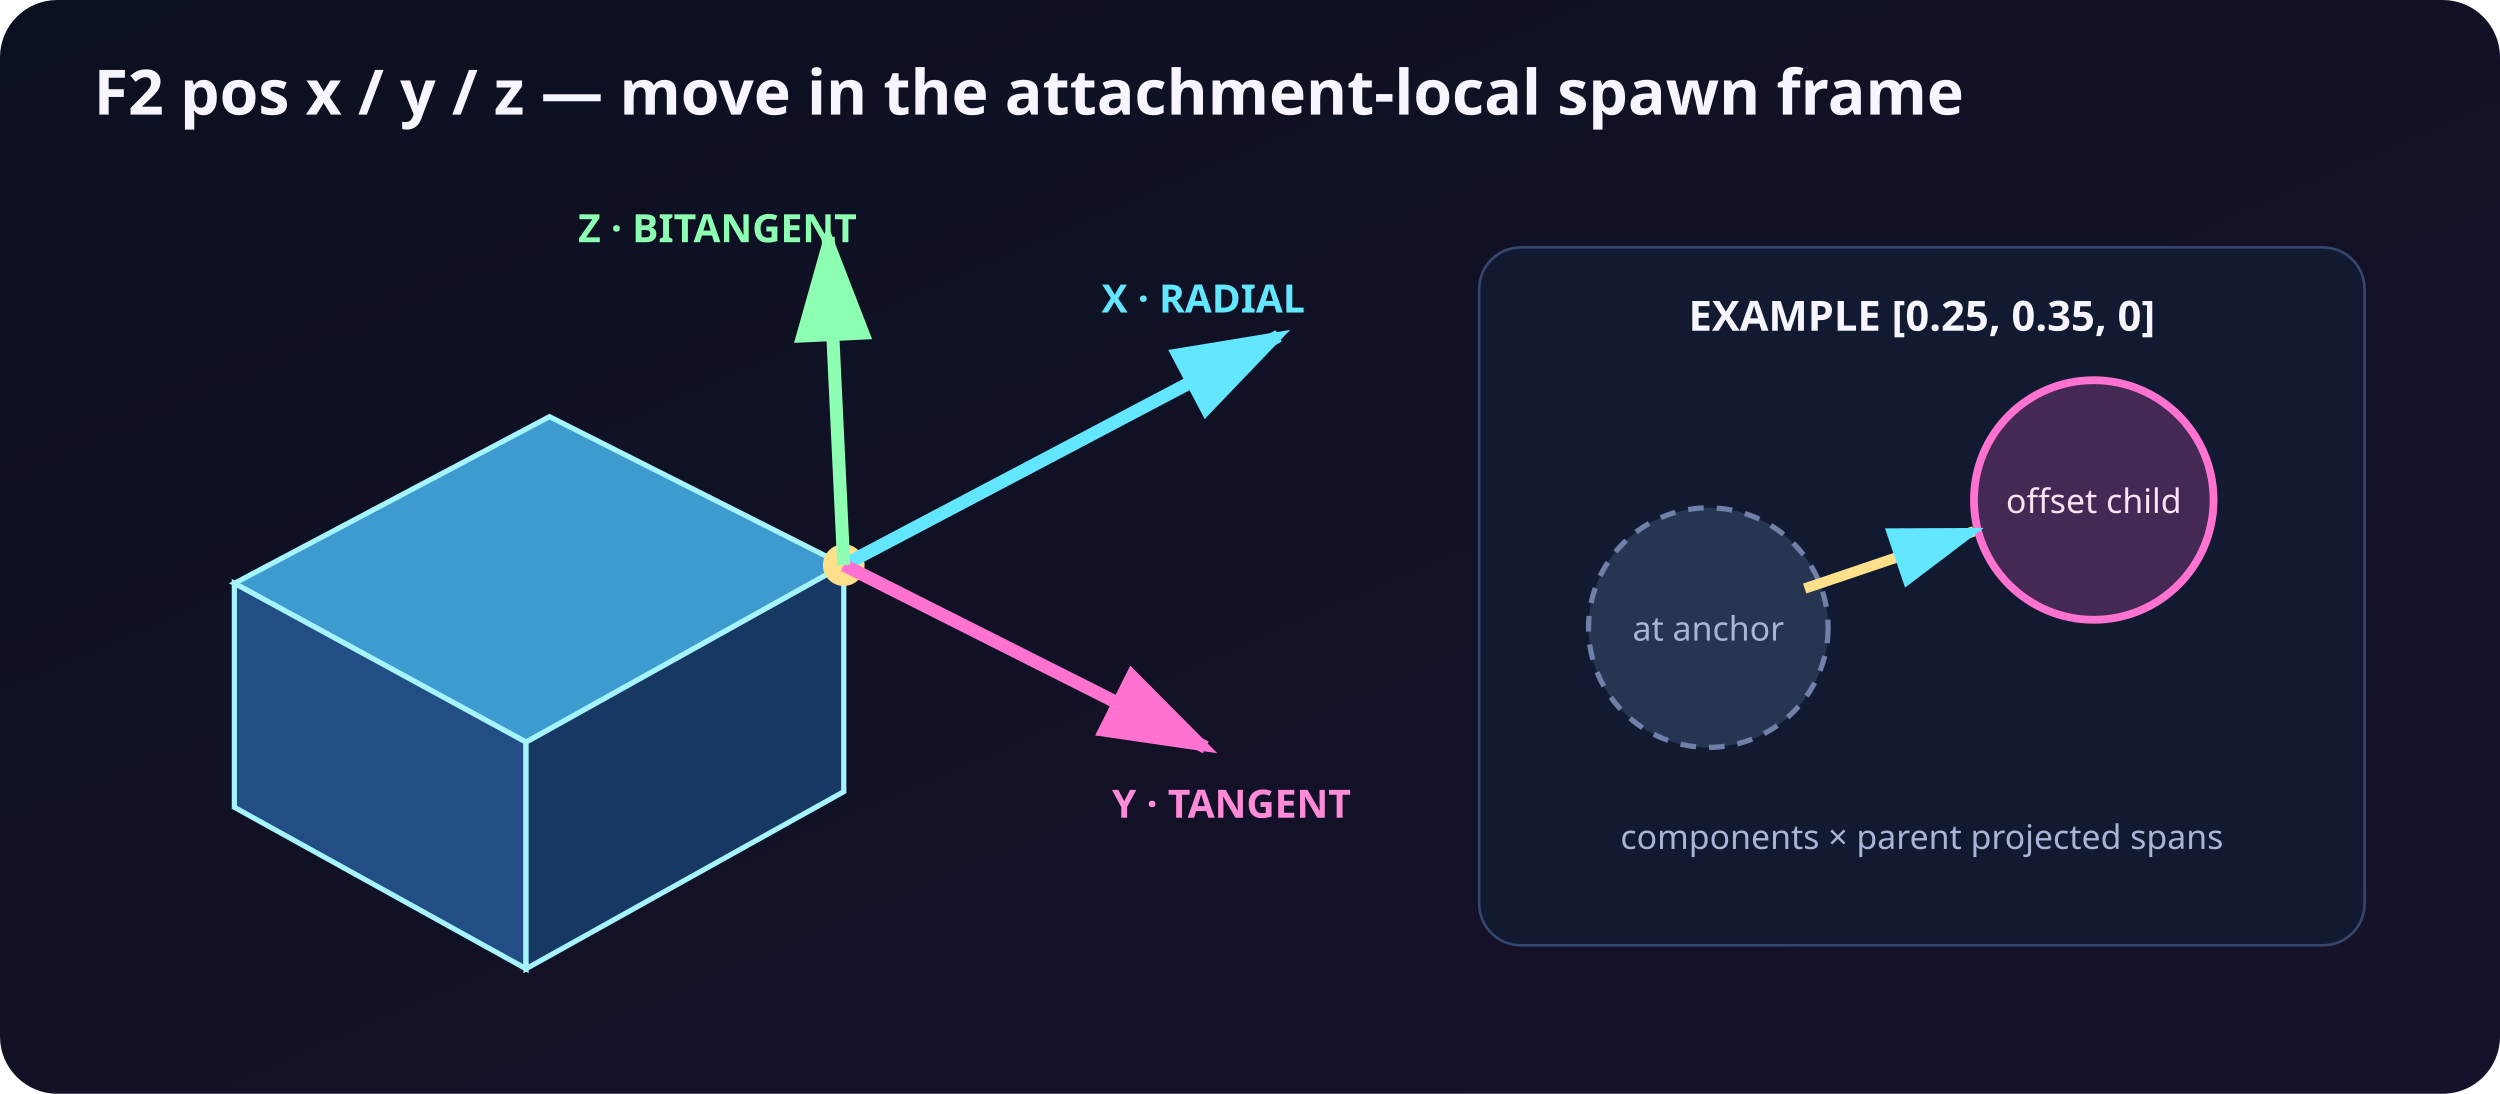
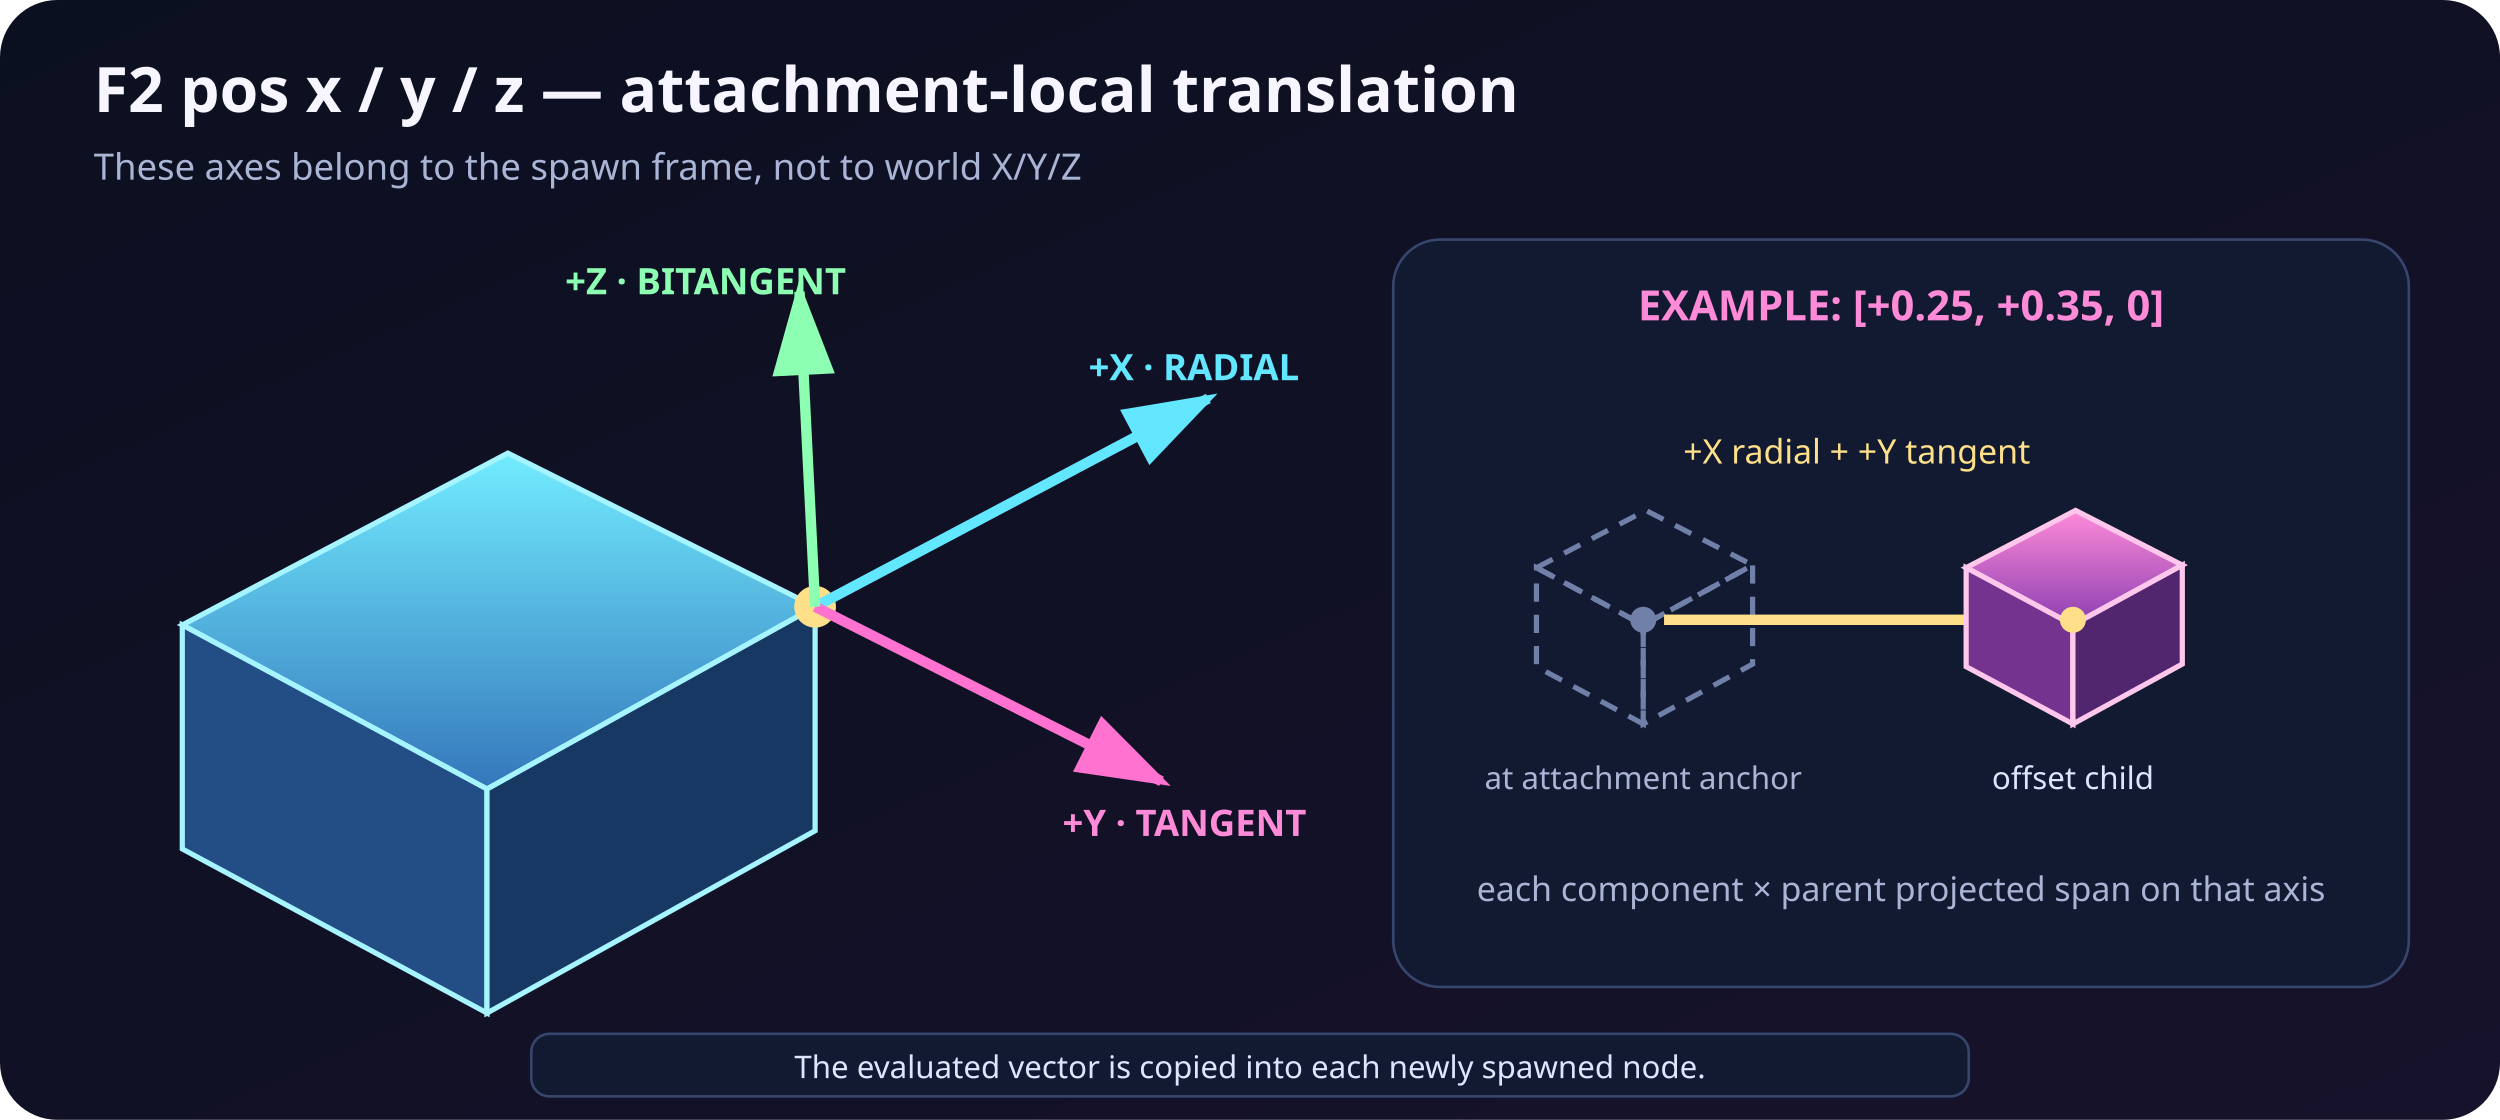
- <svg xmlns="http://www.w3.org/2000/svg" width="960" height="420" viewBox="0 0 960 420" role="img" aria-labelledby="title desc">
+ <svg xmlns="http://www.w3.org/2000/svg" width="960" height="430" viewBox="0 0 960 430" role="img" aria-labelledby="title desc">
  <defs>
    <linearGradient id="bg" x2="1" y2="1">
      <stop stop-color="#0b1020" />
      <stop offset="1" stop-color="#17122b" />
    </linearGradient>
-     <marker id="c" markerWidth="10" markerHeight="10" refX="8" refY="3" orient="auto">
+     <linearGradient id="parent" x2="0" y2="1">
+       <stop stop-color="#72ecff" />
+       <stop offset="1" stop-color="#3477bb" />
+     </linearGradient>
+     <linearGradient id="child" x2="0" y2="1">
+       <stop stop-color="#ff8bd8" />
+       <stop offset="1" stop-color="#8b3eb2" />
+     </linearGradient>
+     <marker id="cyan" markerWidth="9" markerHeight="9" refX="8" refY="3" orient="auto">
      <path d="M0 0L9 3 0 6Z" fill="#63e6ff" />
    </marker>
-     <marker id="p" markerWidth="10" markerHeight="10" refX="8" refY="3" orient="auto">
+     <marker id="pink" markerWidth="9" markerHeight="9" refX="8" refY="3" orient="auto">
      <path d="M0 0L9 3 0 6Z" fill="#ff72d0" />
    </marker>
-     <marker id="g" markerWidth="10" markerHeight="10" refX="8" refY="3" orient="auto">
+     <marker id="green" markerWidth="9" markerHeight="9" refX="8" refY="3" orient="auto">
      <path d="M0 0L9 3 0 6Z" fill="#8dffb3" />
    </marker>
+     <marker id="yellow" markerWidth="9" markerHeight="9" refX="8" refY="3" orient="auto">
+       <path d="M0 0L9 3 0 6Z" fill="#ffe08a" />
+     </marker>
  </defs>
-   <rect width="960" height="420" rx="22" fill="url(#bg)" />
-   <text x="36" y="44" fill="#f7f5ff" font-family="system-ui,sans-serif" font-size="24" font-weight="700">F2 pos x / y / z — move in the attachment-local spawn frame</text>
+   <rect width="960" height="430" rx="22" fill="url(#bg)" />
+   <text x="36" y="43" fill="#f7f5ff" font-family="system-ui,sans-serif" font-size="24" font-weight="700">F2 pos x / y / z — attachment-local translation</text>
+   <text x="36" y="69" fill="#aab5d6" font-family="system-ui,sans-serif" font-size="14">These axes belong to the spawn frame, not to world X/Y/Z</text>
  <g stroke="#a5f4ff" stroke-width="2">
-     <polygon points="90,224 211,160 324,217 202,285" fill="#3d9bd0" />
-     <polygon points="90,224 202,285 202,372 90,310" fill="#234e85" />
-     <polygon points="202,285 324,217 324,304 202,372" fill="#173863" />
+     <polygon points="70,240 195,174 313,233 187,303" fill="url(#parent)" />
+     <polygon points="70,240 187,303 187,389 70,326" fill="#234e85" />
+     <polygon points="187,303 313,233 313,319 187,389" fill="#173863" />
  </g>
-   <circle cx="324" cy="217" r="8" fill="#ffe08a" />
-   <line x1="324" y1="217" x2="491" y2="129" stroke="#63e6ff" stroke-width="5" marker-end="url(#c)" />
-   <line x1="324" y1="217" x2="463" y2="287" stroke="#ff72d0" stroke-width="5" marker-end="url(#p)" />
-   <line x1="324" y1="217" x2="318" y2="91" stroke="#8dffb3" stroke-width="5" marker-end="url(#g)" />
-   <g font-family="system-ui,sans-serif" font-size="15" font-weight="700">
-     <text x="423" y="120" fill="#63e6ff">X · RADIAL</text>
-     <text x="427" y="314" fill="#ff8bd8">Y · TANGENT</text>
-     <text x="222" y="93" fill="#8dffb3">Z · BITANGENT</text>
+   <circle cx="313" cy="233" r="8" fill="#ffe08a" />
+   <line x1="313" y1="233" x2="464" y2="153" stroke="#63e6ff" stroke-width="4" marker-end="url(#cyan)" />
+   <line x1="313" y1="233" x2="446" y2="300" stroke="#ff72d0" stroke-width="4" marker-end="url(#pink)" />
+   <line x1="313" y1="233" x2="307" y2="112" stroke="#8dffb3" stroke-width="4" marker-end="url(#green)" />
+   <g font-family="system-ui,sans-serif" font-size="14" font-weight="700">
+     <text x="418" y="146" fill="#63e6ff">+X · RADIAL</text>
+     <text x="408" y="321" fill="#ff8bd8">+Y · TANGENT</text>
+     <text x="217" y="113" fill="#8dffb3">+Z · BITANGENT</text>
  </g>
-   <rect x="568" y="95" width="340" height="268" rx="16" fill="#111a31" stroke="#37466d" />
-   <g font-family="system-ui,sans-serif">
-     <text x="738" y="127" text-anchor="middle" fill="#f7f5ff" font-size="16" font-weight="700">EXAMPLE [0.25, 0.35, 0]</text>
-     <circle cx="656" cy="241" r="46" fill="#263652" stroke="#7180a8" stroke-width="2" stroke-dasharray="6 5" />
-     <circle cx="804" cy="192" r="46" fill="#432954" stroke="#ff72d0" stroke-width="3" />
-     <path d="M693 226L758 204" stroke="#ffe08a" stroke-width="4" marker-end="url(#c)" />
-     <text x="656" y="246" text-anchor="middle" fill="#aab5d6" font-size="13">at anchor</text>
-     <text x="804" y="197" text-anchor="middle" fill="#ffe1f5" font-size="13">offset child</text>
-     <text x="738" y="326" text-anchor="middle" fill="#aab5d6" font-size="13">components × parent projected spans</text>
+   <rect x="535" y="92" width="390" height="287" rx="18" fill="#111a31" stroke="#37466d" />
+   <text x="730" y="123" text-anchor="middle" fill="#ff8bd8" font-family="system-ui,sans-serif" font-size="16" font-weight="700">EXAMPLE: [+0.25, +0.35, 0]</text>
+   <g fill="none" stroke="#7180a8" stroke-width="2" stroke-dasharray="7 5">
+     <polygon points="590,218 632,196 673,217 631,240" />
+     <polygon points="590,218 631,240 631,278 590,256" />
+     <polygon points="631,240 673,217 673,255 631,278" />
  </g>
+   <circle cx="631" cy="238" r="5" fill="#7180a8" />
+   <line x1="639" y1="238" x2="796" y2="238" stroke="#ffe08a" stroke-width="4" marker-end="url(#yellow)" />
+   <text x="713" y="178" text-anchor="middle" fill="#ffe08a" font-family="system-ui,sans-serif" font-size="13">+X radial + +Y tangent</text>
+   <g stroke="#ffc7eb" stroke-width="2">
+     <polygon points="755,218 797,196 838,217 796,240" fill="url(#child)" />
+     <polygon points="755,218 796,240 796,278 755,256" fill="#73338e" />
+     <polygon points="796,240 838,217 838,255 796,278" fill="#51266f" />
+   </g>
+   <circle cx="796" cy="238" r="5" fill="#ffe08a" />
+   <text x="631" y="303" text-anchor="middle" fill="#aab5d6" font-family="system-ui,sans-serif" font-size="12">at attachment anchor</text>
+   <text x="796" y="303" text-anchor="middle" fill="#dce6ff" font-family="system-ui,sans-serif" font-size="12">offset child</text>
+   <text x="730" y="346" text-anchor="middle" fill="#aab5d6" font-family="system-ui,sans-serif" font-size="13">each component × parent projected span on that axis</text>
+   <rect x="204" y="397" width="552" height="24" rx="7" fill="#111a31" stroke="#37466d" />
+   <text x="480" y="414" text-anchor="middle" fill="#dce6ff" font-family="system-ui,sans-serif" font-size="12">The evaluated vector is copied into each newly spawned node.</text>
</svg>
